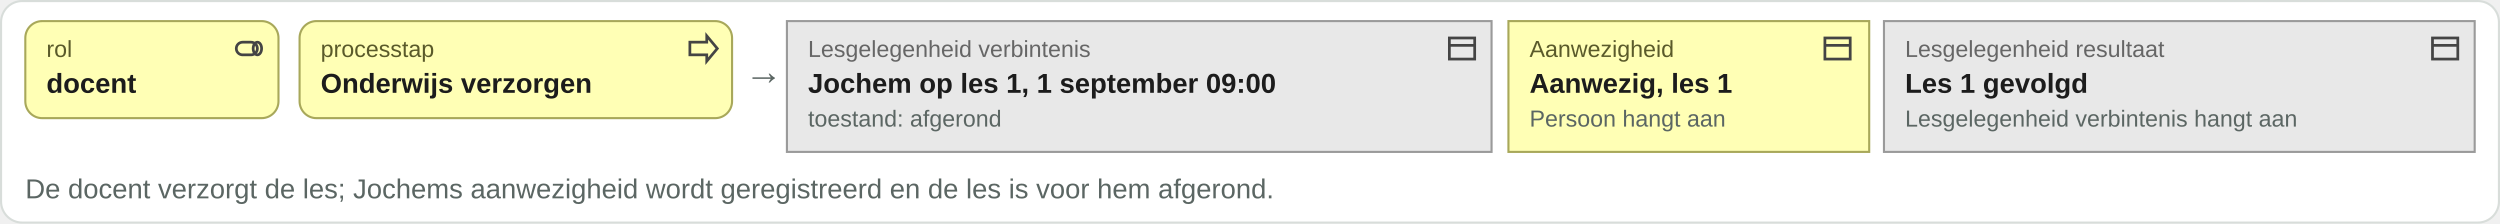
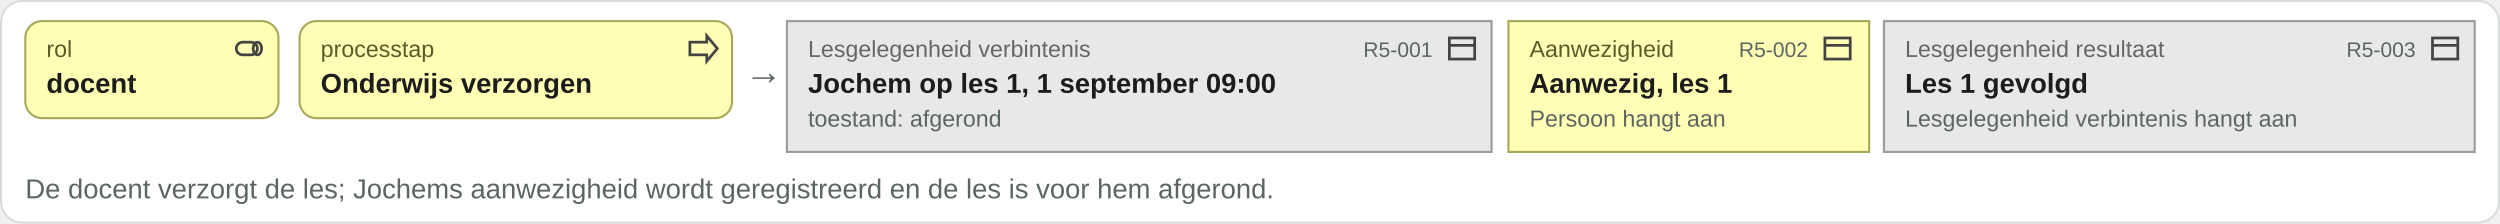
<svg xmlns="http://www.w3.org/2000/svg" viewBox="0 0 1185 106" width="1185" height="106">
  <rect x="0.5" y="0.5" width="1184" height="105" rx="10" fill="#ffffff" stroke="#d8ddda" />
  <rect x="12" y="10" width="120" height="46" rx="8" fill="#ffffb5" stroke="#a8a85a" />
  <g transform="translate(110,15)" fill="none" stroke="#444" stroke-width="1.3">
    <rect x="2" y="5" width="10" height="6" rx="3" />
    <ellipse cx="12" cy="8" rx="2" ry="3" />
  </g>
  <text x="22" y="27" font-family="Arial, Helvetica, sans-serif" font-size="11" fill="#5a5a2a" text-anchor="start">rol</text>
  <text x="22" y="44" font-family="Arial, Helvetica, sans-serif" font-size="13" font-weight="bold" fill="#1c1c1c" text-anchor="start">docent</text>
  <rect x="142" y="10" width="205" height="46" rx="8" fill="#ffffb5" stroke="#a8a85a" />
  <g transform="translate(325,15)" fill="none" stroke="#444" stroke-width="1.3">
    <path d="M2 5h8V2l5 6-5 6v-3H2z" />
  </g>
  <text x="152" y="27" font-family="Arial, Helvetica, sans-serif" font-size="11" fill="#5a5a2a" text-anchor="start">processtap</text>
  <text x="152" y="44" font-family="Arial, Helvetica, sans-serif" font-size="13" font-weight="bold" fill="#1c1c1c" text-anchor="start">Onderwijs verzorgen</text>
  <text x="353" y="40" font-family="Arial, Helvetica, sans-serif" font-size="18" fill="#5b6663" text-anchor="start">→</text>
  <rect x="373" y="10" width="334" height="62" rx="0" fill="#e8e8e8" stroke="#9a9a9a" />
  <g transform="translate(685,15)" fill="none" stroke="#444" stroke-width="1.3">
    <rect x="2" y="3" width="12" height="10" />
    <path d="M2 6.5h12" />
  </g>
  <text x="383" y="27" font-family="Arial, Helvetica, sans-serif" font-size="11" fill="#666666" text-anchor="start">Lesgelegenheid verbintenis</text>
+   <text x="679" y="27" font-family="Arial, Helvetica, sans-serif" font-size="10" fill="#5b6663" text-anchor="end">R5-001</text>
  <text x="383" y="44" font-family="Arial, Helvetica, sans-serif" font-size="13" font-weight="bold" fill="#1c1c1c" text-anchor="start">Jochem op les 1, 1 september 09:00</text>
  <text x="383" y="60" font-family="Arial, Helvetica, sans-serif" font-size="11" fill="#5b6663" text-anchor="start">toestand: afgerond</text>
  <rect x="715" y="10" width="171" height="62" rx="0" fill="#ffffb5" stroke="#a8a85a" />
  <g transform="translate(863,15)" fill="none" stroke="#444" stroke-width="1.3">
    <rect x="2" y="3" width="12" height="10" />
    <path d="M2 6.5h12" />
  </g>
  <text x="725" y="27" font-family="Arial, Helvetica, sans-serif" font-size="11" fill="#5a5a2a" text-anchor="start">Aanwezigheid</text>
+   <text x="857" y="27" font-family="Arial, Helvetica, sans-serif" font-size="10" fill="#5b6663" text-anchor="end">R5-002</text>
  <text x="725" y="44" font-family="Arial, Helvetica, sans-serif" font-size="13" font-weight="bold" fill="#1c1c1c" text-anchor="start">Aanwezig, les 1</text>
  <text x="725" y="60" font-family="Arial, Helvetica, sans-serif" font-size="11" fill="#5b6663" text-anchor="start">Persoon hangt aan</text>
  <rect x="893" y="10" width="280" height="62" rx="0" fill="#e8e8e8" stroke="#9a9a9a" />
  <g transform="translate(1151,15)" fill="none" stroke="#444" stroke-width="1.3">
    <rect x="2" y="3" width="12" height="10" />
    <path d="M2 6.5h12" />
  </g>
  <text x="903" y="27" font-family="Arial, Helvetica, sans-serif" font-size="11" fill="#666666" text-anchor="start">Lesgelegenheid resultaat</text>
+   <text x="1145" y="27" font-family="Arial, Helvetica, sans-serif" font-size="10" fill="#5b6663" text-anchor="end">R5-003</text>
  <text x="903" y="44" font-family="Arial, Helvetica, sans-serif" font-size="13" font-weight="bold" fill="#1c1c1c" text-anchor="start">Les 1 gevolgd</text>
  <text x="903" y="60" font-family="Arial, Helvetica, sans-serif" font-size="11" fill="#5b6663" text-anchor="start">Lesgelegenheid verbintenis hangt aan</text>
  <text x="12" y="94" font-family="Arial, Helvetica, sans-serif" font-size="13" fill="#5b6663" text-anchor="start">De docent verzorgt de les; Jochems aanwezigheid wordt geregistreerd en de les is voor hem afgerond.</text>
</svg>
